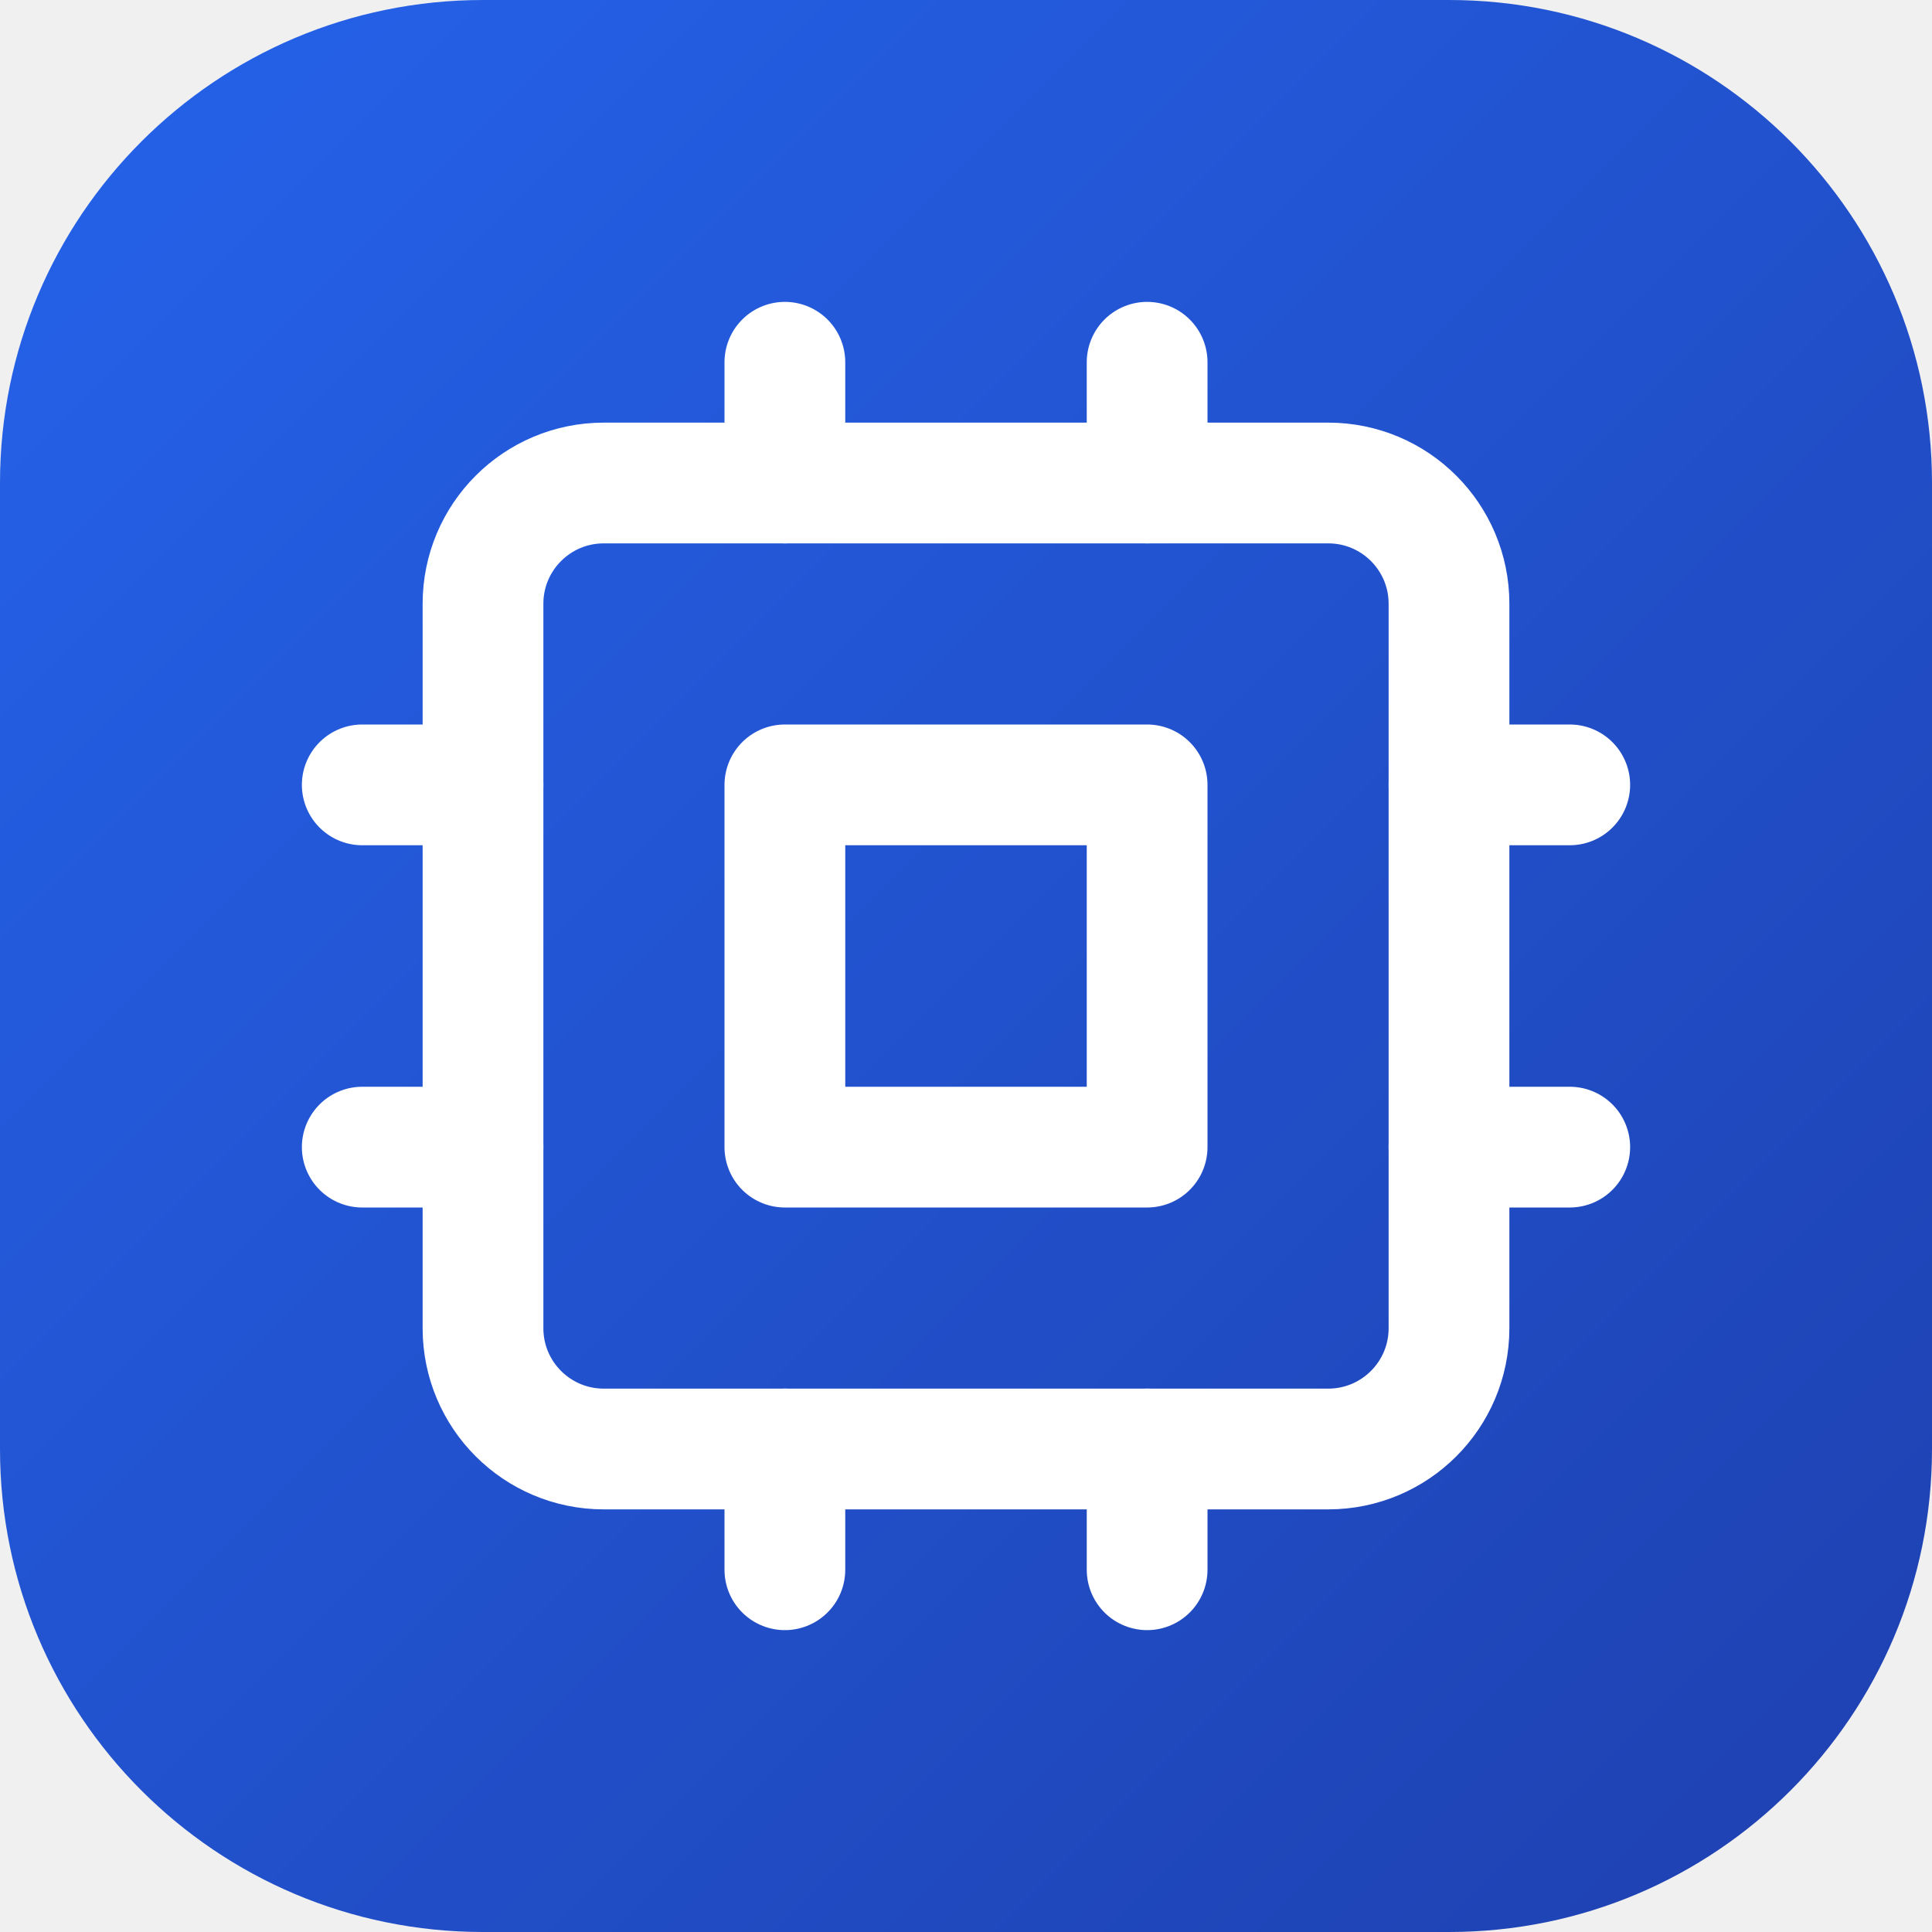
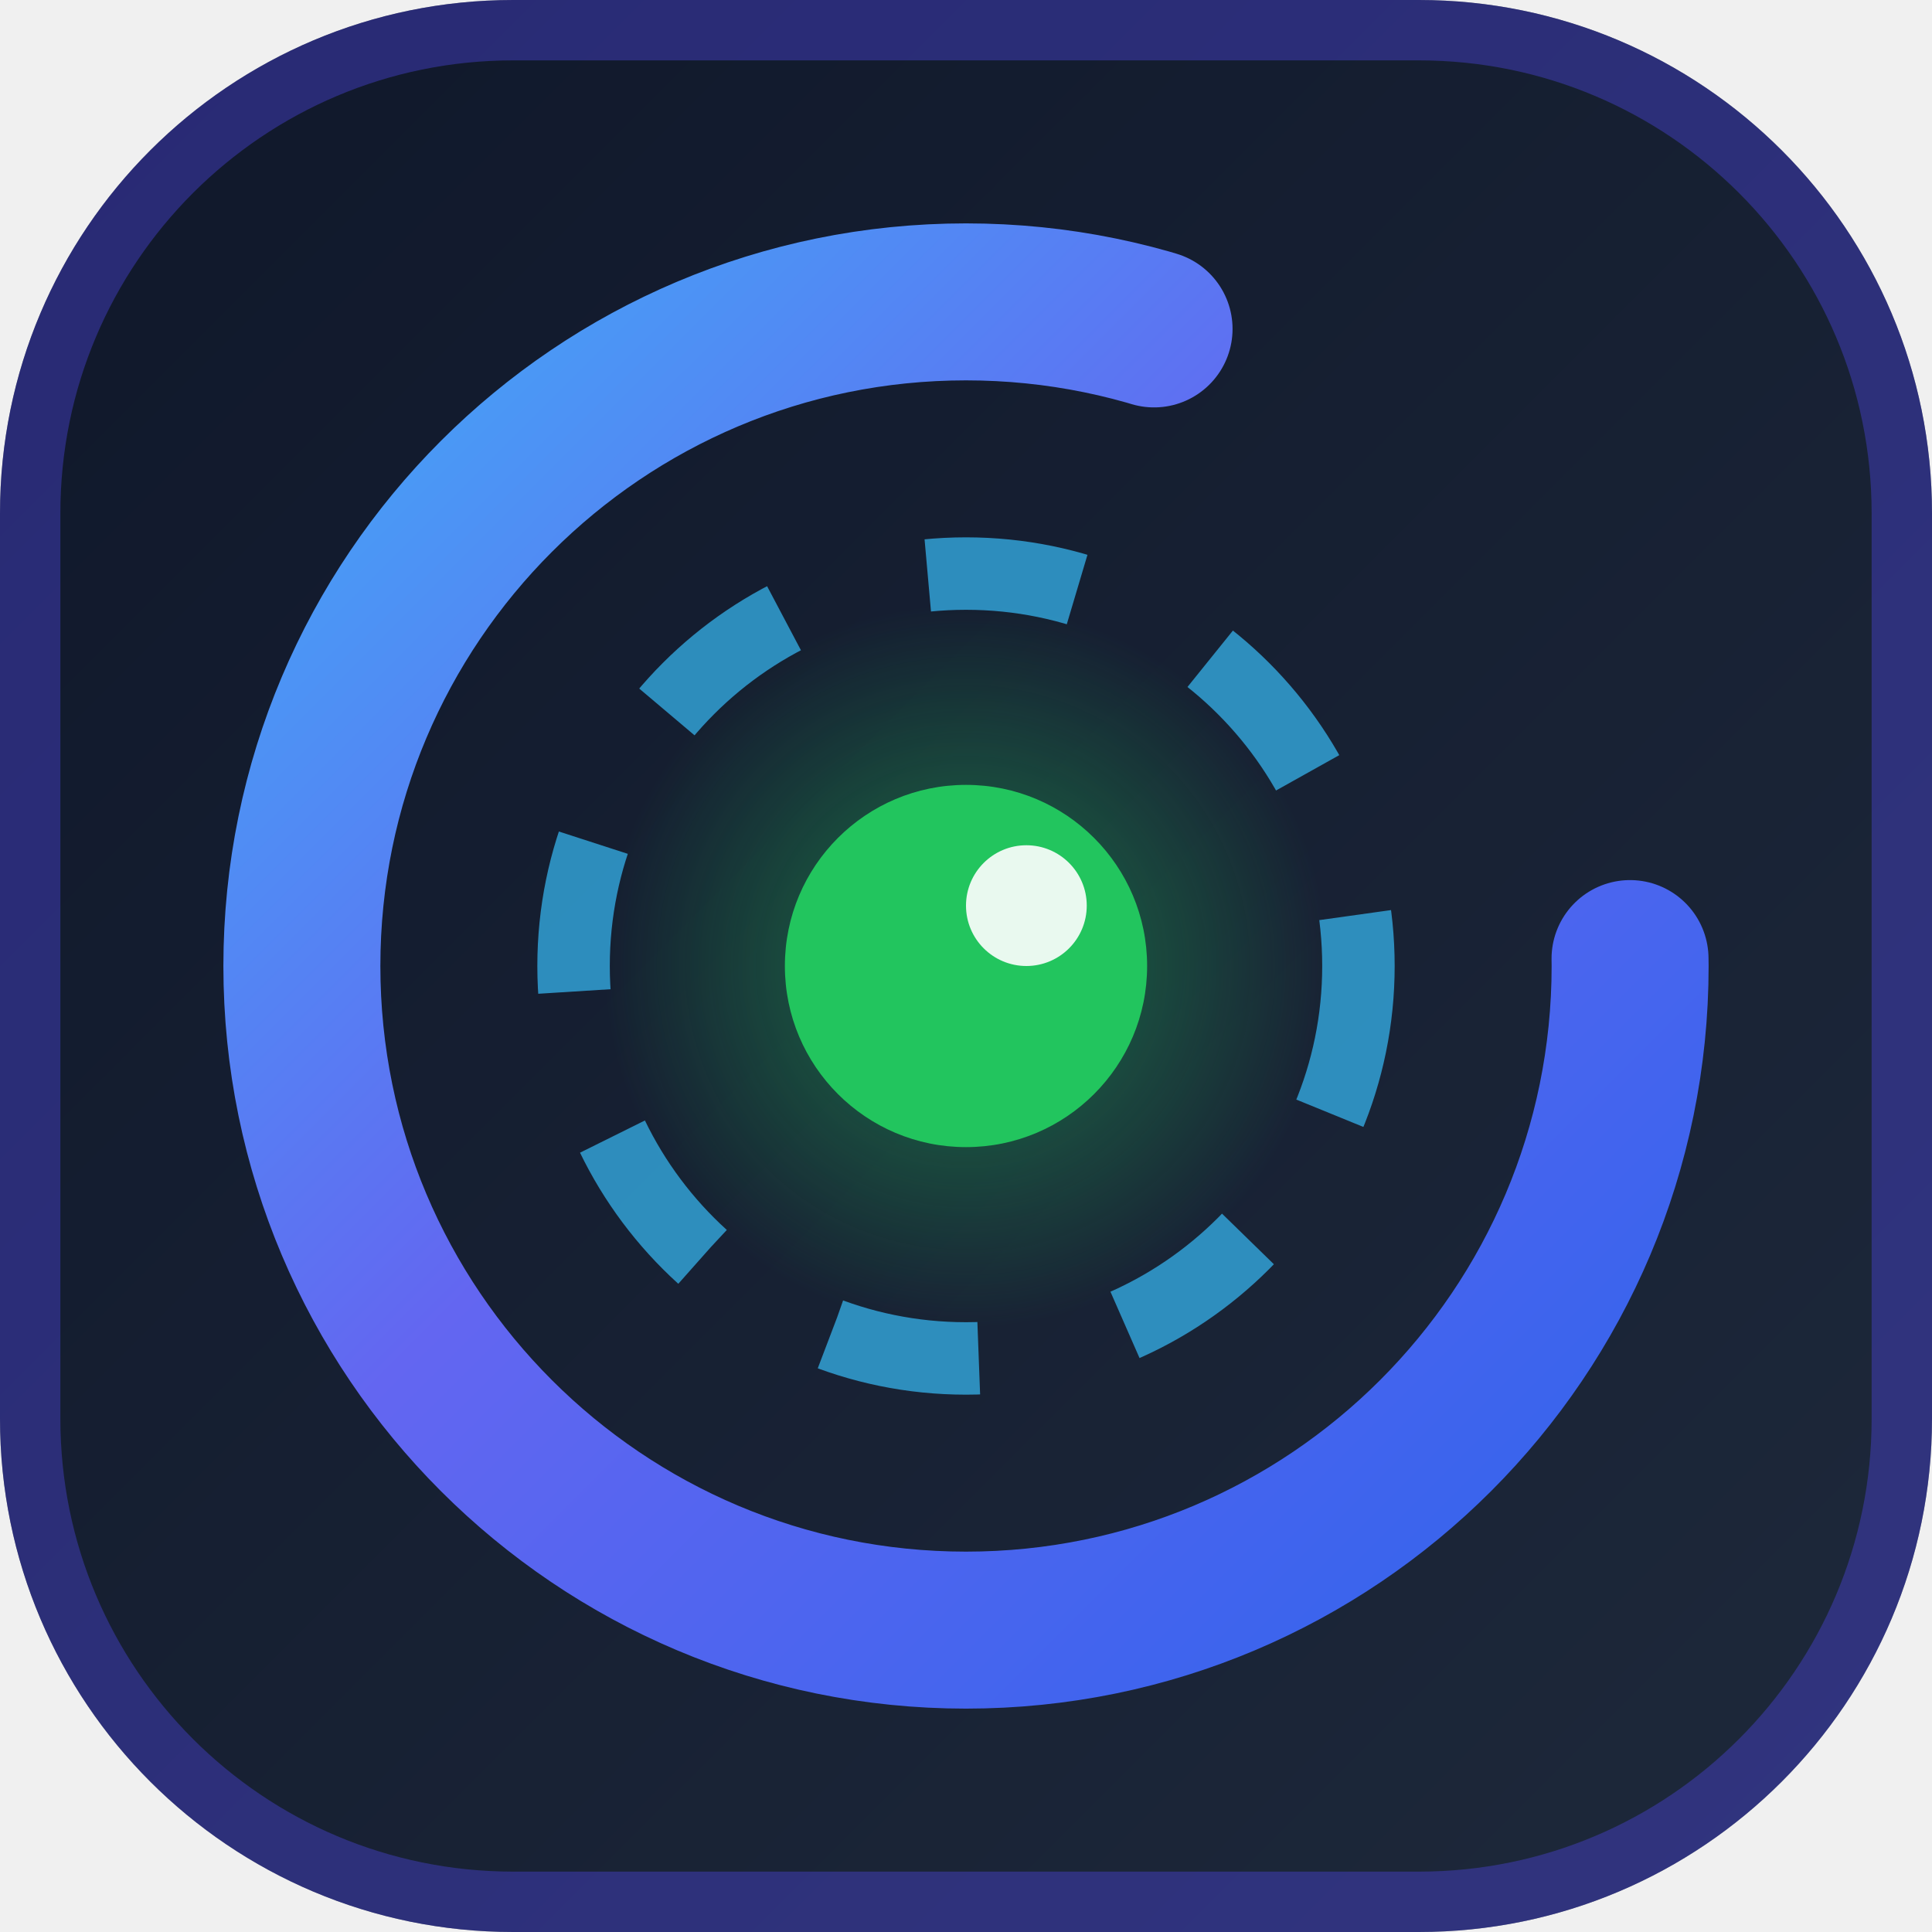
<svg xmlns="http://www.w3.org/2000/svg" viewBox="0 0 32 32" width="32" height="32" fill="none">
  <defs>
-     <linearGradient id="uptimeGrad" x1="0" y1="0" x2="32" y2="32" gradientUnits="userSpaceOnUse">
-       <stop offset="0%" stop-color="#2563eb" />
-       <stop offset="100%" stop-color="#1e40af" />
+     <linearGradient id="favBg" x1="0" y1="0" x2="32" y2="32" gradientUnits="userSpaceOnUse">
+       <stop offset="0%" stop-color="#0f172a" />
+       <stop offset="100%" stop-color="#1e293b" />
    </linearGradient>
+     <linearGradient id="favOrbit" x1="2" y1="2" x2="30" y2="30" gradientUnits="userSpaceOnUse">
+       <stop offset="0%" stop-color="#38bdf8" />
+       <stop offset="45%" stop-color="#6366f1" />
+       <stop offset="100%" stop-color="#2563eb" />
+     </linearGradient>
+     <radialGradient id="favGlow" cx="16" cy="16" r="6" gradientUnits="userSpaceOnUse">
+       <stop offset="0%" stop-color="#22c55e" stop-opacity="0.5" />
+       <stop offset="100%" stop-color="#22c55e" stop-opacity="0" />
+     </radialGradient>
  </defs>
-   <rect width="32" height="32" rx="8" fill="url(#uptimeGrad)" />
-   <g transform="translate(4, 4)" stroke="#ffffff" stroke-width="2" fill="none" stroke-linecap="round" stroke-linejoin="round">
-     <rect x="4" y="4" width="16" height="16" rx="2" />
-     <rect x="9" y="9" width="6" height="6" />
-     <path d="M15 2v2" />
-     <path d="M15 20v2" />
-     <path d="M2 15h2" />
-     <path d="M2 9h2" />
-     <path d="M20 15h2" />
-     <path d="M20 9h2" />
-     <path d="M9 2v2" />
-     <path d="M9 20v2" />
-   </g>
+   <rect width="32" height="32" rx="8.5" fill="url(#favBg)" />
+   <rect x="0.5" y="0.5" width="31" height="31" rx="8" stroke="#4f46e5" stroke-opacity="0.4" />
+   <circle cx="16" cy="16" r="6" fill="url(#favGlow)" />
+   <circle cx="16" cy="16" r="11" stroke="url(#favOrbit)" stroke-width="2.6" stroke-dasharray="55 14" stroke-linecap="round" />
+   <circle cx="16" cy="16" r="6.5" stroke="#38bdf8" stroke-width="1.2" stroke-dasharray="2.5 2.5" stroke-opacity="0.7" />
+   <circle cx="16" cy="16" r="3" fill="#22c55e" />
+   <circle cx="17" cy="15" r="1" fill="#ffffff" fill-opacity="0.9" />
</svg>
